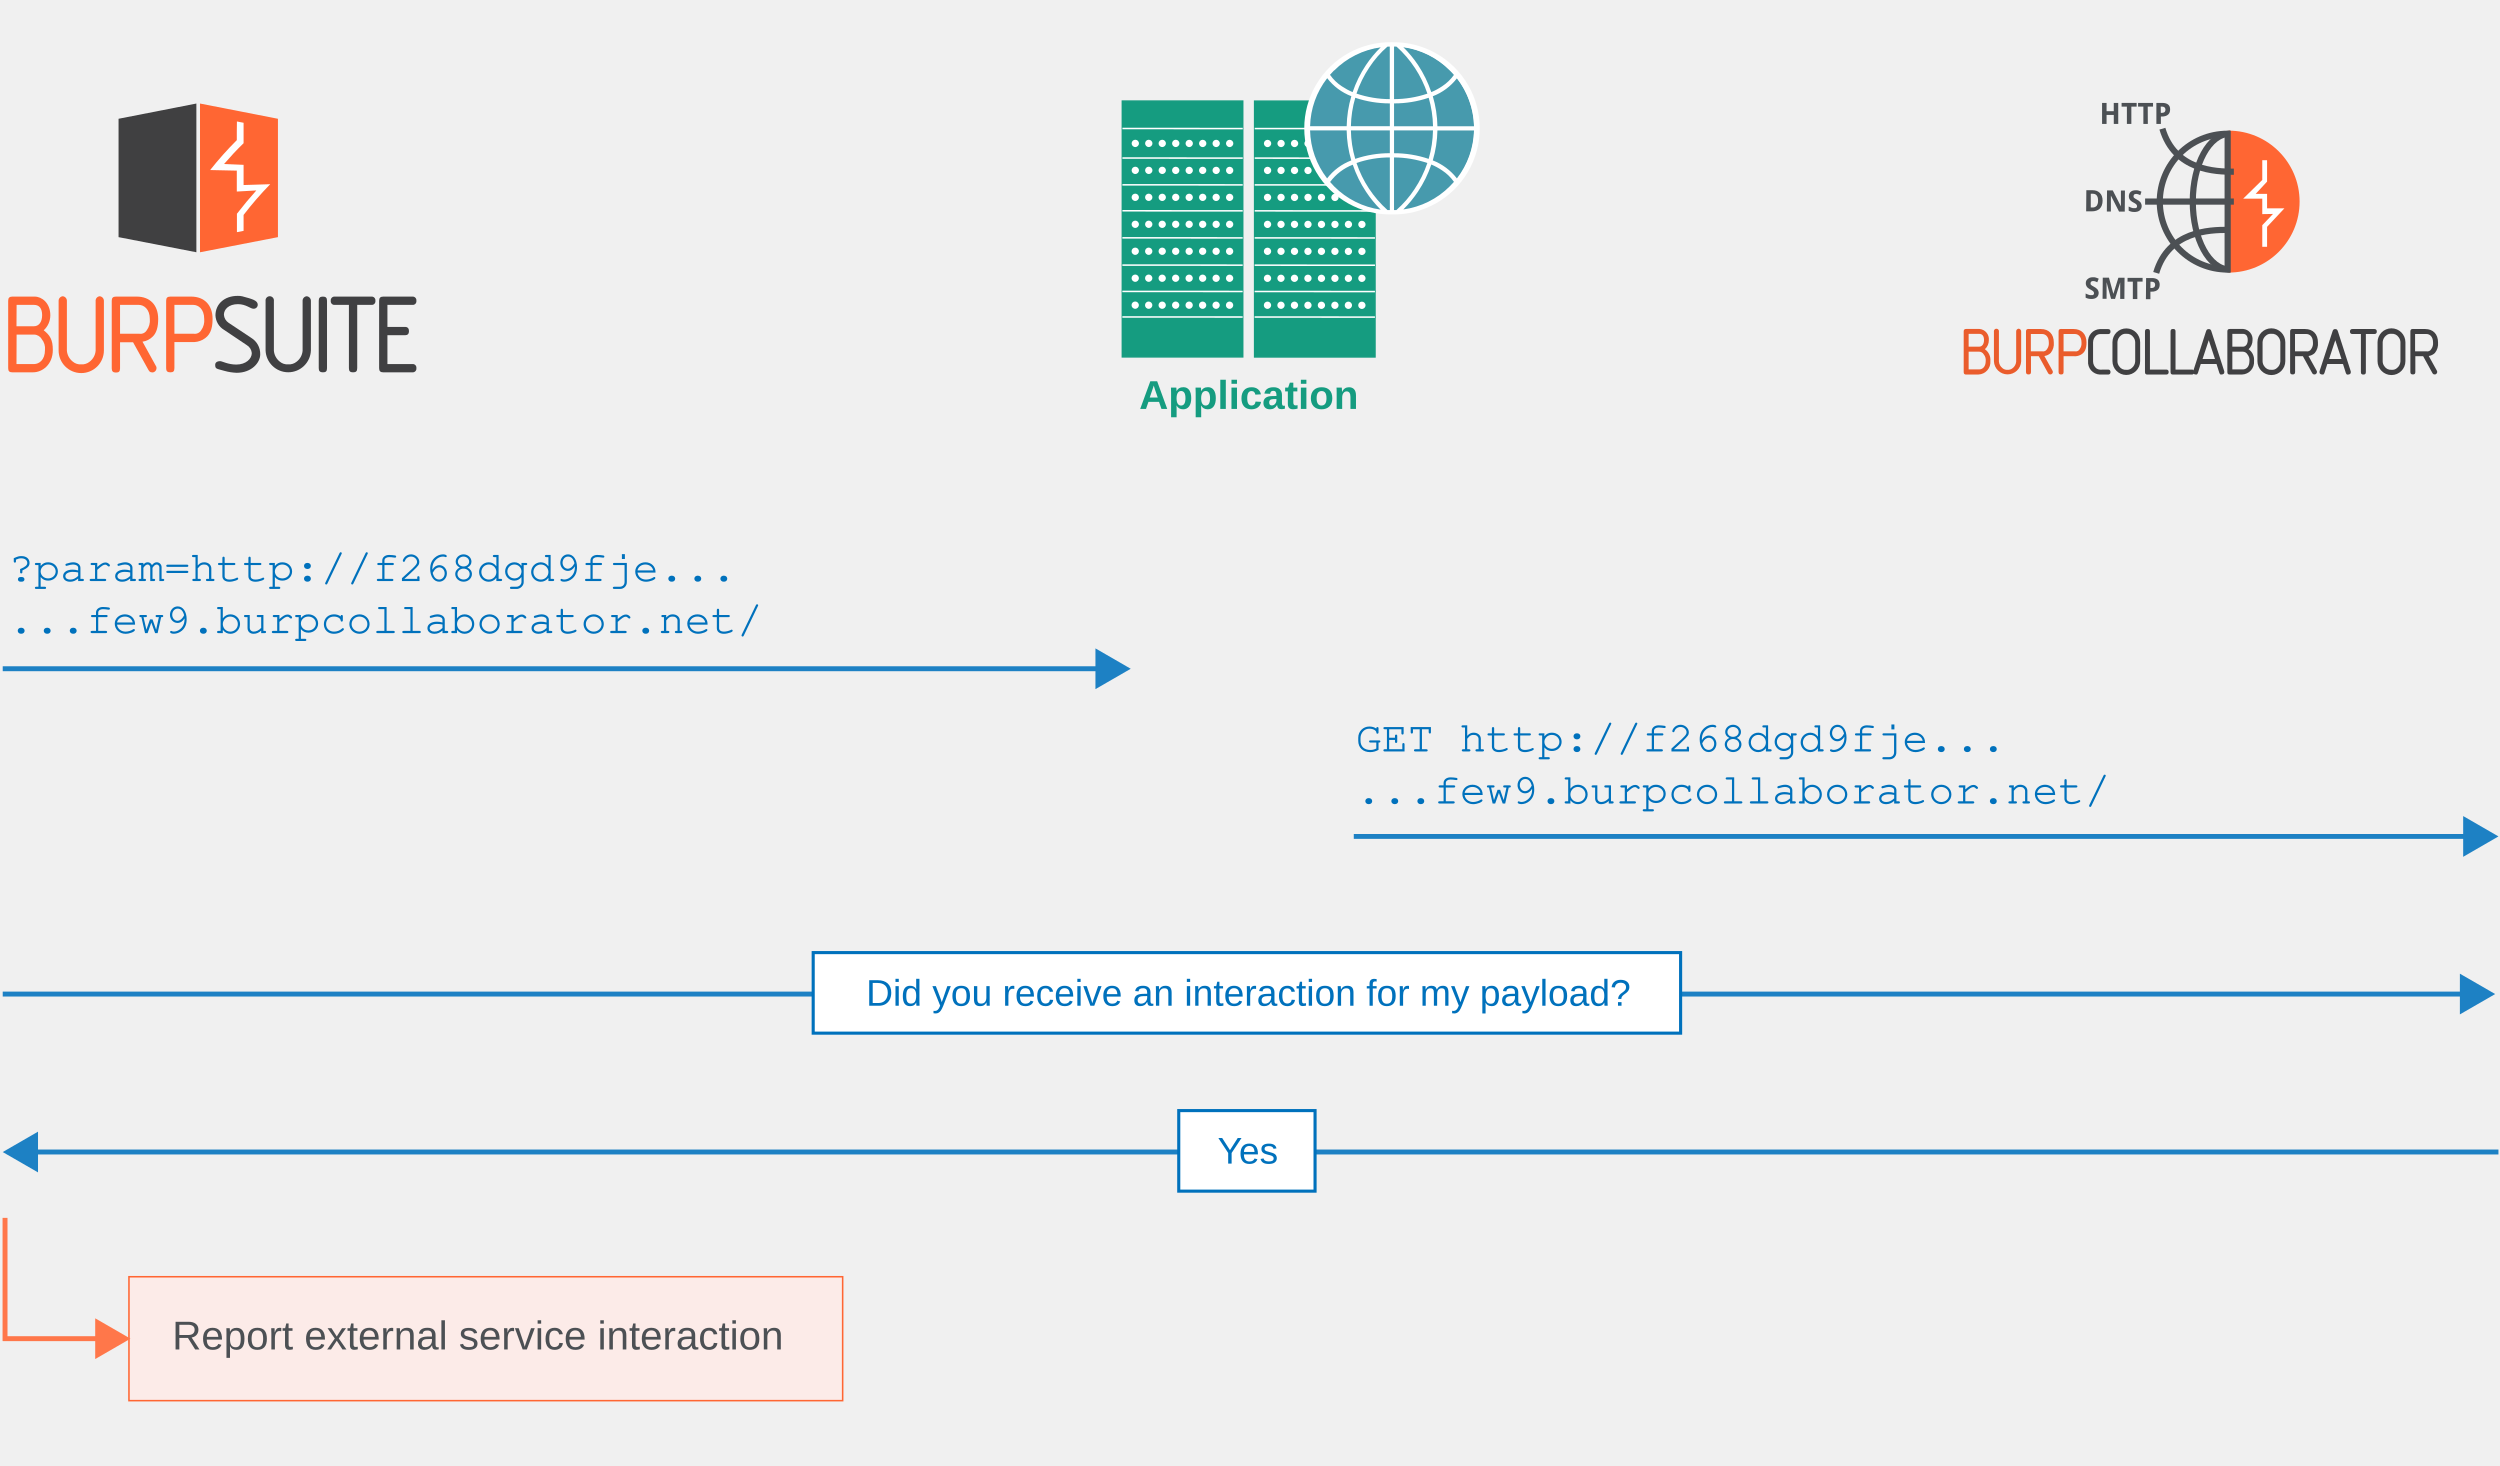
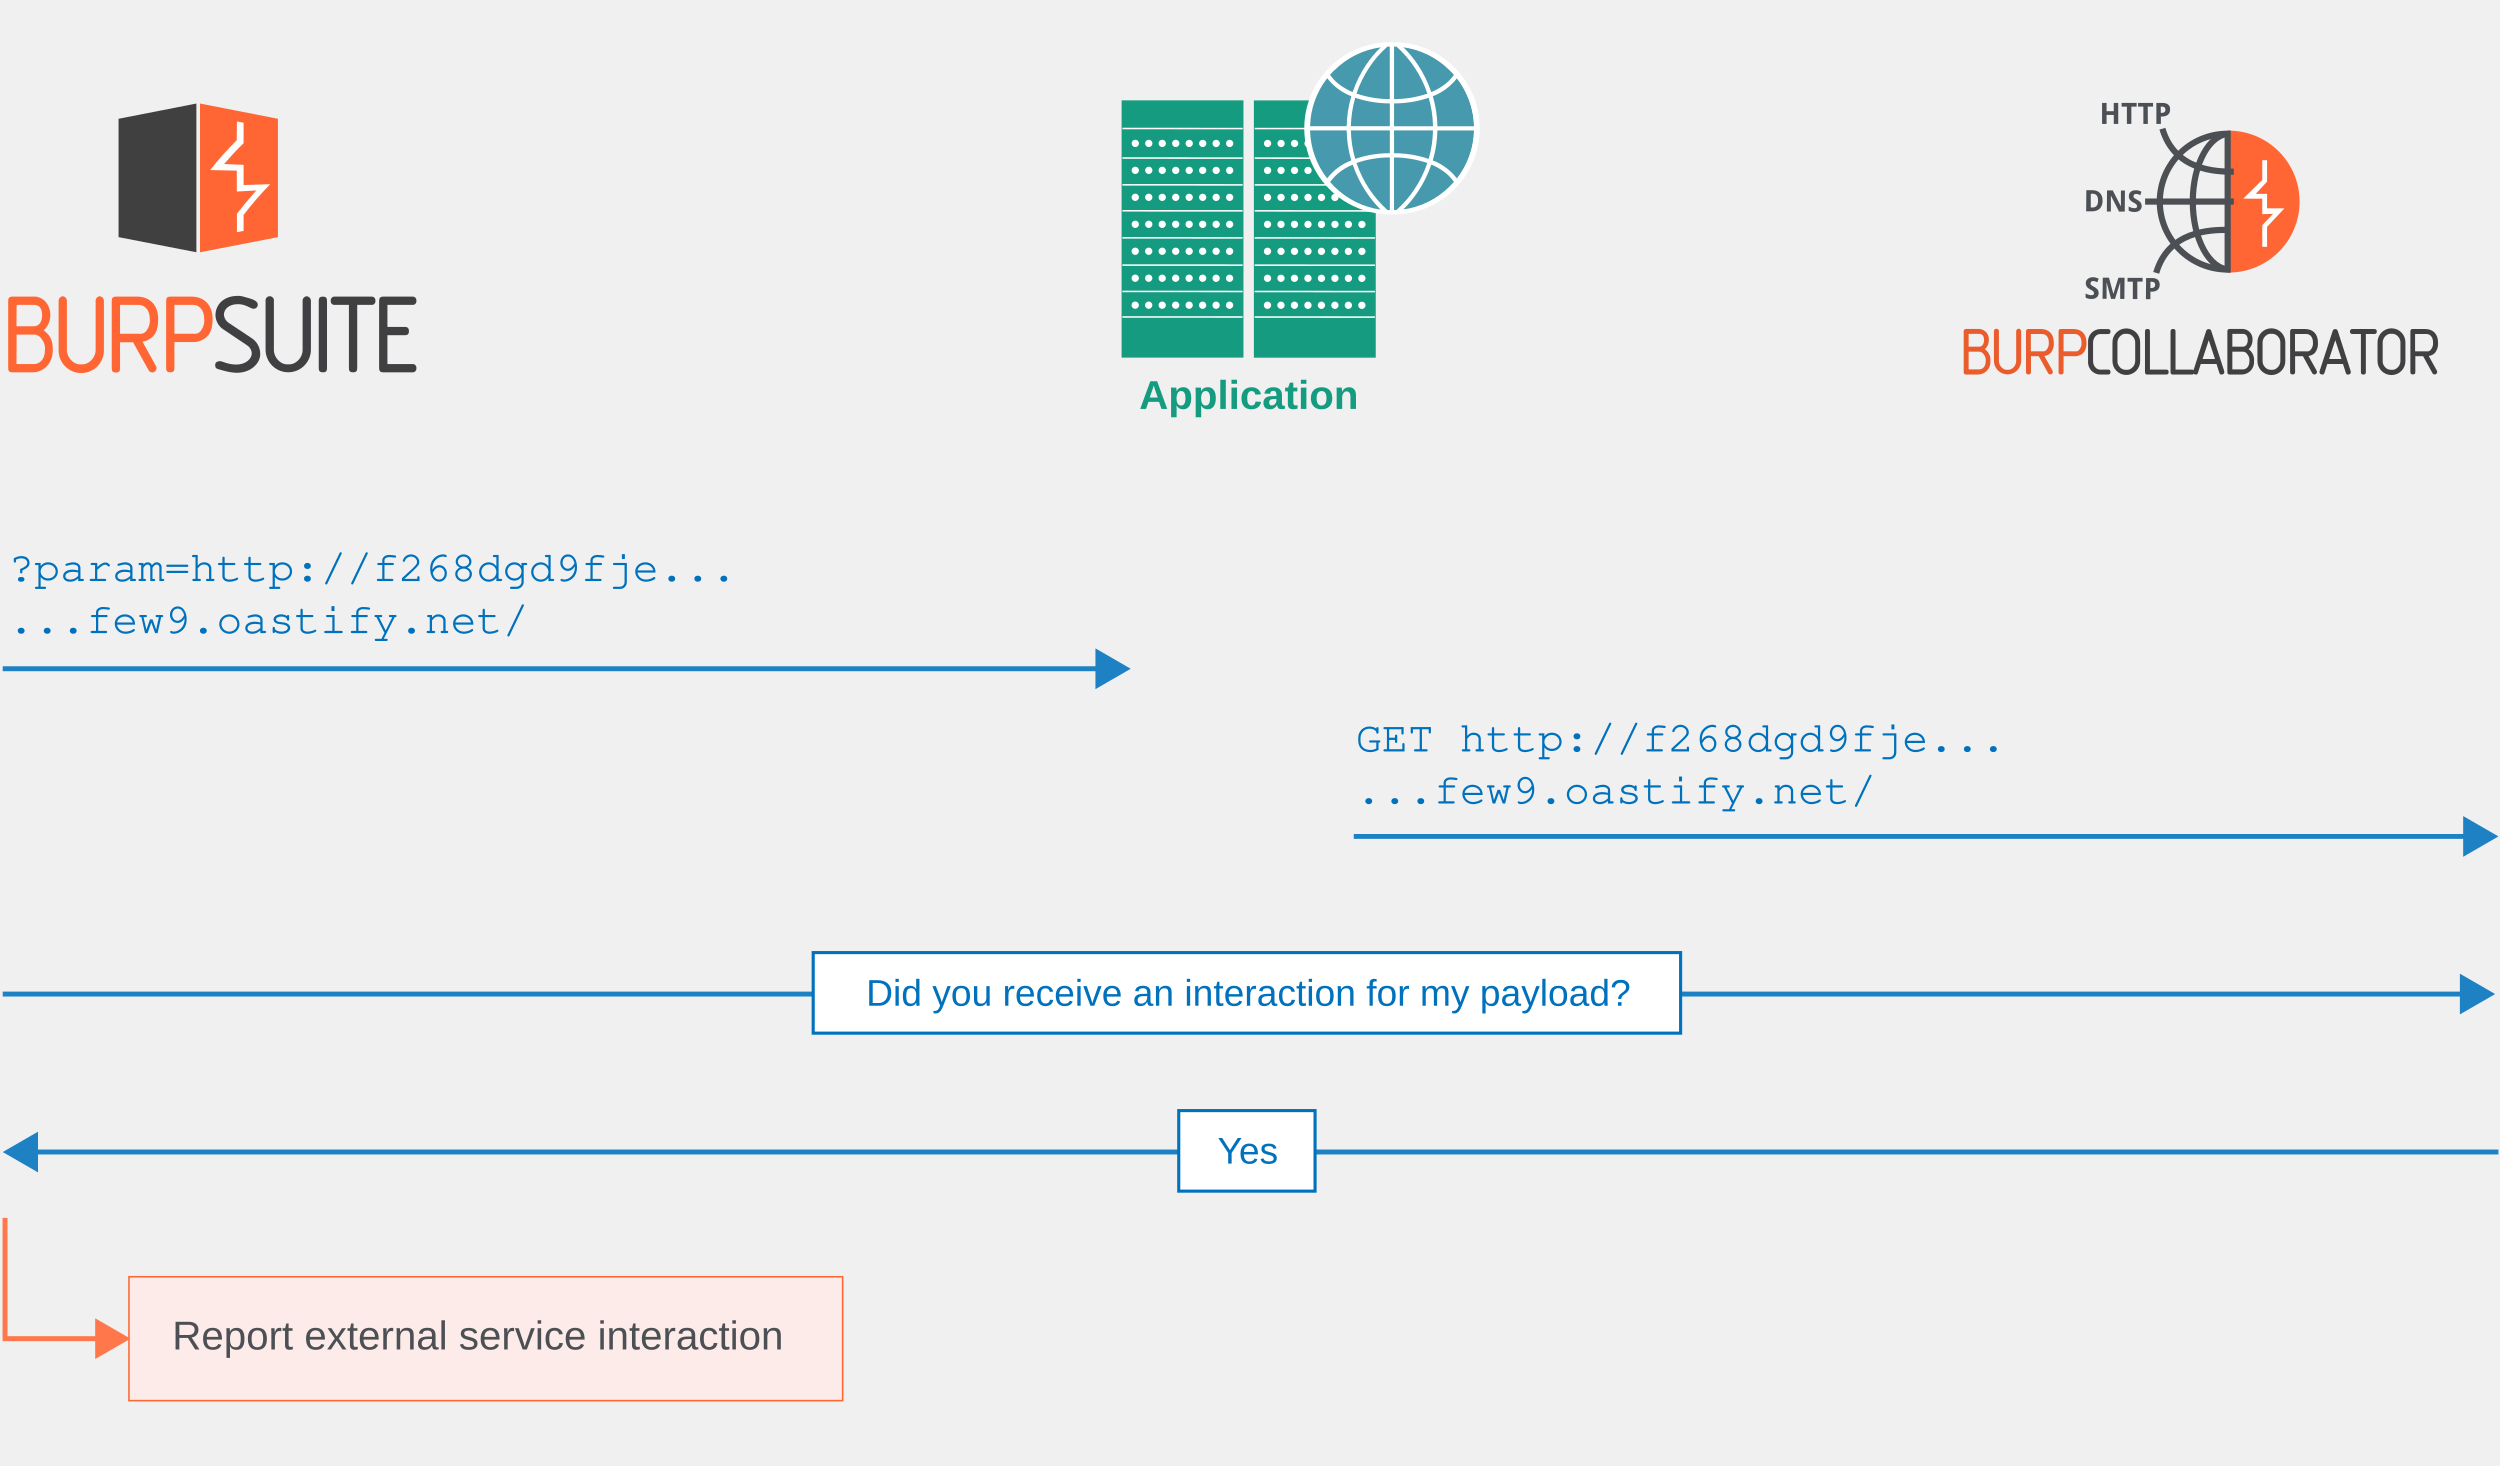
<svg xmlns="http://www.w3.org/2000/svg" width="807" height="473" viewBox="0 0 807 473">
  <rect x="41.63" y="412.13" width="230.38" height="40" fill="#fcebe8" stroke="#f63" stroke-miterlimit="10" stroke-width="0.5" />
  <path d="M634.69,120.91c-.57,0-.81-.24-.81-.82V107c0-.57.24-.81.81-.81H639a3.31,3.31,0,0,1,3,3.61,3.89,3.89,0,0,1-1.28,2.93,4.16,4.16,0,0,1,1.77,3.82,4,4,0,0,1-3.82,4.34Zm.79-9h3.4c.88,0,1.56-.77,1.56-2.14s-.59-2-1.56-2h-3.4Zm0,7.34h3.4c1,0,2.11-.77,2.11-2.73a2.83,2.83,0,0,0-.64-2.12,1.72,1.72,0,0,0-1.47-.88h-3.4Z" fill="#ea5c2c" />
  <path d="M652.43,116.66a4.4,4.4,0,0,1-8.79,0v-9.57a.82.82,0,1,1,1.61,0v9.63a3,3,0,0,0,1.14,2.12,2.24,2.24,0,0,0,1.63.53,2.29,2.29,0,0,0,1.66-.53,2.94,2.94,0,0,0,1.14-2.12v-9.63a.88.88,0,0,1,.8-1,.91.91,0,0,1,.81,1Z" fill="#ea5c2c" />
  <path d="M658.8,106.21c2.58,0,4.17,1.65,4.17,4.34a4.63,4.63,0,0,1-1,3.37,3.52,3.52,0,0,1-2.05,1l2.58,4.65a.81.81,0,0,1,.16.57.85.85,0,0,1-.67.73c-.35,0-.63,0-.88-.44l-3-5.45h-2.51v5.07c0,.58-.22.82-.79.82s-.82-.24-.82-.82V107c0-.57.24-.81.82-.81Zm-3.24,1.61v5.6h3.73a1.42,1.42,0,0,0,1.45-.67,3.12,3.12,0,0,0,.62-2.2c0-2-1.17-2.73-2.12-2.73Z" fill="#ea5c2c" />
  <path d="M669.36,106.21c2.58,0,4.16,1.65,4.16,4.34,0,2.09-.55,3.28-1.91,4a4,4,0,0,1-2.19.44h-3.3v5.07c0,.58-.22.82-.8.82s-.81-.24-.81-.82V107c0-.57.24-.81.81-.81Zm-3.24,1.61v5.6h3.72a1.43,1.43,0,0,0,1.46-.67,3.16,3.16,0,0,0,.61-2.2c0-2-1.16-2.73-2.11-2.73Z" fill="#ea5c2c" />
  <path d="M680.49,119.3a.7.7,0,0,1,.77.79.72.72,0,0,1-.77.82h-2.65a4,4,0,0,1-3.81-4.34v-6a4,4,0,0,1,3.81-4.34h2.65a.71.71,0,0,1,.77.81.7.7,0,0,1-.77.8h-2.25a2.32,2.32,0,0,0-1.48.37,3,3,0,0,0-1.12,2.29v6.18a2.92,2.92,0,0,0,1.12,2.27,2.35,2.35,0,0,0,1.48.37Z" fill="#404042" />
  <path d="M690.84,116.57a4.47,4.47,0,0,1-8.94,0v-6.09a4.47,4.47,0,0,1,8.94,0Zm-7.33.09a2.65,2.65,0,0,0,.57,1.6,2.46,2.46,0,0,0,2.29,1.11,2.24,2.24,0,0,0,1.72-.53,2.94,2.94,0,0,0,1.15-2.18V110.4a2.85,2.85,0,0,0-.58-1.55,2.47,2.47,0,0,0-2.29-1.1,2.24,2.24,0,0,0-1.72.53,2.93,2.93,0,0,0-1.14,2.12Z" fill="#404042" />
  <path d="M694,119.3h5.27a.7.7,0,0,1,.77.79.72.72,0,0,1-.77.82h-6.06c-.57,0-.81-.24-.81-.82V107c0-.57.24-.81.81-.81s.79.24.79.81Z" fill="#404042" />
  <path d="M702.26,119.3h5.27a.7.7,0,0,1,.77.79.72.72,0,0,1-.77.82h-6.06c-.58,0-.82-.24-.82-.82V107c0-.57.24-.81.82-.81s.79.24.79.81Z" fill="#404042" />
  <path d="M710.41,117.49l-.92,2.91c-.09.27-.29.51-.51.51-.75,0-1.08-.31-1.08-.66a1,1,0,0,1,.05-.38L712.09,107c.18-.55.35-.77.88-.77s.71.22.88.77L718,119.87a1.17,1.17,0,0,1,0,.38c0,.35-.33.66-1.08.66-.22,0-.42-.24-.51-.51l-.92-2.91Zm.58-1.61h4l-2-6.06Z" fill="#404042" />
  <path d="M719.8,120.91c-.57,0-.81-.24-.81-.82V107c0-.57.24-.81.81-.81h4.32a3.31,3.31,0,0,1,3,3.61,3.89,3.89,0,0,1-1.28,2.93,4.15,4.15,0,0,1,1.76,3.82,4,4,0,0,1-3.81,4.34Zm.8-9H724c.88,0,1.57-.77,1.57-2.14s-.6-2-1.57-2H720.6Zm0,7.34H724c1,0,2.12-.77,2.12-2.73a2.87,2.87,0,0,0-.64-2.12,1.75,1.75,0,0,0-1.48-.88H720.6Z" fill="#404042" />
  <path d="M737.7,116.57a4.48,4.48,0,0,1-9,0v-6.09a4.48,4.48,0,0,1,9,0Zm-7.34.09a2.72,2.72,0,0,0,.57,1.6,2.46,2.46,0,0,0,2.3,1.11,2.21,2.21,0,0,0,1.71-.53,2.9,2.9,0,0,0,1.15-2.18V110.4a2.92,2.92,0,0,0-.57-1.55,2.47,2.47,0,0,0-2.29-1.1,2.23,2.23,0,0,0-1.72.53,2.94,2.94,0,0,0-1.15,2.12Z" fill="#404042" />
  <path d="M744.07,106.21c2.58,0,4.16,1.65,4.16,4.34a4.63,4.63,0,0,1-1,3.37,3.55,3.55,0,0,1-2.05,1l2.58,4.65a.82.82,0,0,1,.15.57.84.84,0,0,1-.66.73c-.35,0-.64,0-.88-.44l-3-5.45h-2.51v5.07c0,.58-.22.82-.8.82s-.81-.24-.81-.82V107c0-.57.24-.81.81-.81Zm-3.24,1.61v5.6h3.72a1.43,1.43,0,0,0,1.46-.67,3.16,3.16,0,0,0,.61-2.2c0-2-1.16-2.73-2.11-2.73Z" fill="#404042" />
  <path d="M751.25,117.49l-.92,2.91c-.09.27-.29.51-.51.51-.75,0-1.08-.31-1.08-.66a1.17,1.17,0,0,1,0-.38L752.93,107c.17-.55.35-.77.88-.77s.7.22.88.77l4.14,12.89a1,1,0,0,1,0,.38c0,.35-.33.66-1.08.66-.22,0-.42-.24-.51-.51l-.92-2.91Zm.58-1.61h4l-2-6.06Z" fill="#404042" />
  <path d="M763.7,107.82v12.27c0,.58-.24.82-.81.82s-.79-.24-.79-.82V107.82h-2.76a.71.71,0,0,1-.77-.8.72.72,0,0,1,.77-.81h7.12a.72.72,0,0,1,.77.81.71.71,0,0,1-.77.8Z" fill="#404042" />
  <path d="M776.47,116.57a4.48,4.48,0,0,1-9,0v-6.09a4.48,4.48,0,0,1,9,0Zm-7.34.09a2.65,2.65,0,0,0,.57,1.6,2.46,2.46,0,0,0,2.29,1.11,2.23,2.23,0,0,0,1.72-.53,2.9,2.9,0,0,0,1.15-2.18V110.4a2.85,2.85,0,0,0-.58-1.55,2.47,2.47,0,0,0-2.29-1.1,2.24,2.24,0,0,0-1.72.53,2.93,2.93,0,0,0-1.14,2.12Z" fill="#404042" />
  <path d="M782.83,106.21c2.58,0,4.17,1.65,4.17,4.34a4.68,4.68,0,0,1-1,3.37,3.58,3.58,0,0,1-2,1l2.58,4.65a.88.88,0,0,1,.15.57.86.86,0,0,1-.66.73c-.35,0-.64,0-.88-.44l-3-5.45h-2.52v5.07c0,.58-.22.82-.79.82s-.81-.24-.81-.82V107c0-.57.24-.81.81-.81Zm-3.24,1.61v5.6h3.73a1.41,1.41,0,0,0,1.45-.67,3.12,3.12,0,0,0,.62-2.2c0-2-1.17-2.73-2.11-2.73Z" fill="#404042" />
  <path d="M678.72,64.77a4.54,4.54,0,0,1-.25,1.51,2.83,2.83,0,0,1-.69,1.09,2.93,2.93,0,0,1-1.1.64,4.46,4.46,0,0,1-1.47.21l-1.8,0,.06-6.82,2,0a4.06,4.06,0,0,1,1.35.22,3,3,0,0,1,1,.65,2.79,2.79,0,0,1,.65,1A4.29,4.29,0,0,1,678.72,64.77Zm-1.47,0a3.68,3.68,0,0,0-.1-1,2.05,2.05,0,0,0-.33-.68,1.33,1.33,0,0,0-.53-.41,2,2,0,0,0-.72-.14h-.67l0,4.44h.53a1.7,1.7,0,0,0,1.38-.55A2.57,2.57,0,0,0,677.25,64.8Z" fill="#4c5054" />
  <path d="M685.87,68.31l-1.84,0-2.64-5.18h0c0,.24,0,.48,0,.71l0,.64v.6l0,3.21h-1.3l.06-6.82H682l2.63,5.14h0l0-.7c0-.1,0-.2,0-.31s0-.21,0-.31v-.56l0-3.23h1.3Z" fill="#4c5054" />
  <path d="M691.34,66.46a1.94,1.94,0,0,1-.16.82,1.71,1.71,0,0,1-.46.63,2.09,2.09,0,0,1-.74.39,3.44,3.44,0,0,1-1,.13,4.33,4.33,0,0,1-1-.11,3.47,3.47,0,0,1-.85-.32V66.66l.45.21.47.19.47.13a3.56,3.56,0,0,0,.47,0,1.64,1.64,0,0,0,.41,0,.87.87,0,0,0,.27-.15.63.63,0,0,0,.16-.23.88.88,0,0,0,0-.29.74.74,0,0,0-.08-.34,1,1,0,0,0-.23-.28,2.12,2.12,0,0,0-.35-.25l-.46-.26-.48-.27a2.66,2.66,0,0,1-.5-.4,2.26,2.26,0,0,1-.39-.58,1.94,1.94,0,0,1-.15-.8,2.14,2.14,0,0,1,.16-.82,1.56,1.56,0,0,1,.44-.6,1.88,1.88,0,0,1,.68-.38,3.09,3.09,0,0,1,.89-.12,2.63,2.63,0,0,1,.49,0,3.73,3.73,0,0,1,.46.09,4.34,4.34,0,0,1,.47.16l.48.21L690.88,63l-.39-.18-.36-.13-.33-.08a1.87,1.87,0,0,0-.34,0,.76.76,0,0,0-.56.19.69.69,0,0,0-.19.52.6.6,0,0,0,0,.3.64.64,0,0,0,.19.25,1.57,1.57,0,0,0,.33.24,4,4,0,0,0,.49.28c.23.13.44.26.64.39a3,3,0,0,1,.5.43,1.64,1.64,0,0,1,.32.54A1.69,1.69,0,0,1,691.34,66.46Z" fill="#4c5054" />
  <path d="M677.46,94.54a2.1,2.1,0,0,1-.17.82,1.58,1.58,0,0,1-.46.62,2,2,0,0,1-.74.4,3.41,3.41,0,0,1-1,.13,4.35,4.35,0,0,1-1-.11,3.47,3.47,0,0,1-.85-.32l0-1.34.45.21a3.66,3.66,0,0,0,.46.18,2.75,2.75,0,0,0,.47.13,1.88,1.88,0,0,0,.47,0,1.05,1.05,0,0,0,.41,0,.69.69,0,0,0,.27-.14.6.6,0,0,0,.16-.23.93.93,0,0,0,0-.29.63.63,0,0,0-.08-.34,1.13,1.13,0,0,0-.22-.28,2.8,2.8,0,0,0-.36-.25l-.46-.26-.48-.28a3,3,0,0,1-.5-.39,2,2,0,0,1-.38-.58,1.78,1.78,0,0,1-.16-.8,2.35,2.35,0,0,1,.16-.82A1.67,1.67,0,0,1,674,90a1.88,1.88,0,0,1,.68-.38,2.84,2.84,0,0,1,.9-.12,3.87,3.87,0,0,1,.48,0l.47.1a3.16,3.16,0,0,1,.46.16l.48.2L677,91.12l-.39-.18-.35-.13-.34-.08a1.84,1.84,0,0,0-.33,0,.75.75,0,0,0-.56.19.69.69,0,0,0-.2.51,1,1,0,0,0,0,.31.72.72,0,0,0,.19.25,1.57,1.57,0,0,0,.33.24,5,5,0,0,0,.49.28c.23.13.44.26.64.39a2.63,2.63,0,0,1,.5.43,1.87,1.87,0,0,1,.33.54A2.1,2.1,0,0,1,677.46,94.54Z" fill="#4c5054" />
  <path d="M681.45,96.47,680,91.1h0c0,.29,0,.57,0,.83s0,.24,0,.36,0,.24,0,.36,0,.23,0,.34v.29l0,3.18h-1.29l.06-6.83,2,0,1.43,5.23h0l1.61-5.2h2l-.06,6.83h-1.35l0-3.23V93c0-.1,0-.21,0-.33s0-.23,0-.35,0-.23,0-.34c0-.26,0-.54,0-.82h0l-1.67,5.33Z" fill="#4c5054" />
  <path d="M689.93,96.54h-1.45l0-5.62h-1.71V89.69l4.86,0v1.21l-1.71,0Z" fill="#4c5054" />
  <path d="M697.15,91.91a2.77,2.77,0,0,1-.14.86,1.82,1.82,0,0,1-.45.72,2.27,2.27,0,0,1-.82.49,3.59,3.59,0,0,1-1.26.17h-.33l0,2.43h-1.45l.06-6.83,1.9,0a3.46,3.46,0,0,1,1.13.16,2.2,2.2,0,0,1,.79.42A1.8,1.8,0,0,1,697,91,2.36,2.36,0,0,1,697.15,91.91Zm-3,1.06h.29a1.51,1.51,0,0,0,.92-.24,1,1,0,0,0,.32-.78,1,1,0,0,0-.27-.76,1.39,1.39,0,0,0-.87-.25h-.37Z" fill="#4c5054" />
  <path d="M719.4,43.17a21.91,21.91,0,0,1,0,43.82" fill="#f63" stroke="#f63" stroke-miterlimit="10" stroke-width="2" />
  <polygon points="731.81 62.59 728.13 62.59 731.81 58.63 731.81 51.72 730.26 51.72 730.26 58.09 724.09 64.14 730.26 64.14 730.26 69.12 733.72 69.06 730.26 72.7 730.26 79.66 731.81 79.66 731.81 73.23 737.41 67.25 731.81 67.25 731.81 62.59" fill="#fff" />
  <line x1="692.44" y1="65.07" x2="721.09" y2="65.07" fill="none" stroke="#4c5054" stroke-miterlimit="10" stroke-width="2" />
  <path d="M719.09,87a21.91,21.91,0,0,1,0-43.82Z" fill="none" stroke="#4c5054" stroke-miterlimit="10" stroke-width="2" />
  <path d="M719.78,87c-6.6,0-11.95-9.81-11.95-21.91s5.35-21.91,11.95-21.91" fill="none" stroke="#4c5054" stroke-miterlimit="10" stroke-width="2" />
  <path d="M721.09,55.43c-5.85,0-19.09-.35-23.07-13.89" fill="none" stroke="#4c5054" stroke-miterlimit="10" stroke-width="2" />
  <path d="M719.09,74.2c-5.85,0-19.09.35-23.07,13.89" fill="none" stroke="#4c5054" stroke-miterlimit="10" stroke-width="2" />
  <path d="M683.77,40h-1.44V37.1H680V40h-1.45V33.22H680v2.67h2.32V33.22h1.44Z" fill="#4c5054" />
  <path d="M688,40h-1.44V34.42h-1.71v-1.2h4.86v1.2H688Z" fill="#4c5054" />
  <path d="M693.32,40h-1.44V34.42h-1.71v-1.2H695v1.2h-1.71Z" fill="#4c5054" />
  <path d="M700.51,35.35a2.76,2.76,0,0,1-.13.86,1.82,1.82,0,0,1-.45.72,2.15,2.15,0,0,1-.82.5,3.69,3.69,0,0,1-1.25.19h-.33V40h-1.45V33.22H698a3.77,3.77,0,0,1,1.13.15,1.87,1.87,0,0,1,.79.42,1.61,1.61,0,0,1,.46.66A2.54,2.54,0,0,1,700.51,35.35Zm-3,1.08h.28a1.52,1.52,0,0,0,.93-.24,1.15,1.15,0,0,0,0-1.54,1.33,1.33,0,0,0-.87-.24h-.37Z" fill="#4c5054" />
  <polygon points="63.39 81.43 38.27 76.55 38.27 38.34 63.39 33.42 63.39 81.43" fill="#404041" />
  <polygon points="64.56 81.43 89.72 76.55 89.72 38.34 64.56 33.42 64.56 81.43" fill="#f63" />
  <path d="M76.48,39.21c.87.19,1.28.27,2.15.42v6.6c-2.53,2.48-3.77,3.81-6.3,6.71,2.53.12,3.77.15,6.3.27v6.52c3.47-.12,5.21-.15,8.6-.27a108,108,0,0,0-8.6,9.92v5.14c-.87.19-1.28.27-2.15.42V69c2.53-3.21,3.77-4.73,6.26-7.52-2.52.16-3.77.2-6.3.35V55.08l-8.6-.19a109.5,109.5,0,0,1,8.6-9.65V42.49C76.48,41.2,76.48,40.55,76.48,39.21Z" fill="#fff" />
  <path d="M4,120.19c-1,0-1.36-.4-1.36-1.35V97.1c0-.95.4-1.36,1.36-1.36h7.18c2.38,0,5.06,2.13,5.06,6a6.51,6.51,0,0,1-2.13,4.88c2,1.58,2.94,3,2.94,6.34,0,4.8-3.45,7.22-6.35,7.22Zm1.32-14.88H11c1.47,0,2.6-1.28,2.6-3.56s-1-3.33-2.6-3.33H5.36Zm0,12.21H11c1.58,0,3.52-1.29,3.52-4.55a4.74,4.74,0,0,0-1.06-3.52A2.91,2.91,0,0,0,11,108H5.36Z" fill="#f63" />
  <path d="M33.54,113.12a7.31,7.31,0,0,1-14.62,0V97.21a1.48,1.48,0,0,1,1.35-1.58,1.48,1.48,0,0,1,1.32,1.58v16a5,5,0,0,0,1.91,3.52,3.67,3.67,0,0,0,2.71.88,3.78,3.78,0,0,0,2.75-.88,4.92,4.92,0,0,0,1.91-3.52v-16a1.45,1.45,0,0,1,1.32-1.58,1.5,1.5,0,0,1,1.35,1.58Z" fill="#f63" />
  <path d="M44.13,95.74c4.29,0,6.93,2.75,6.93,7.22,0,2.5-.48,4.37-1.68,5.61A5.9,5.9,0,0,1,46,110.3L50.25,118a1.32,1.32,0,0,1,.26,1,1.41,1.41,0,0,1-1.1,1.21c-.58,0-1.06,0-1.46-.73l-5-9H38.75v8.43c0,1-.37,1.35-1.32,1.35s-1.36-.4-1.36-1.35V97.1c0-.95.4-1.36,1.36-1.36Zm-5.38,2.68v9.31h6.19a2.37,2.37,0,0,0,2.42-1.1,5.24,5.24,0,0,0,1-3.67c0-3.26-2-4.54-3.52-4.54Z" fill="#f63" />
  <path d="M61.69,95.74c4.29,0,6.93,2.75,6.93,7.22,0,3.49-.92,5.47-3.19,6.71a6.55,6.55,0,0,1-3.63.74H56.3v8.43c0,1-.36,1.35-1.32,1.35s-1.35-.4-1.35-1.35V97.1c0-.95.4-1.36,1.35-1.36ZM56.3,98.42v9.31h6.2a2.39,2.39,0,0,0,2.42-1.1,5.28,5.28,0,0,0,1-3.67c0-3.26-1.94-4.54-3.52-4.54Z" fill="#f63" />
  <path d="M81.08,109.05A6.07,6.07,0,0,1,84,114.4c0,2.68-2.78,5.94-7.62,5.94a16.82,16.82,0,0,1-3.92-.62c-2.57-.74-3-.55-3-2,0-.44.33-1.14,1.61-1.14.66,0,2.49,1.1,5.21,1.1,3.11,0,5-1.87,5-3.7a3.3,3.3,0,0,0-1.61-2.57l-7.37-4.94a5.72,5.72,0,0,1-2.75-4.66c0-3.7,2.93-6.3,7.15-6.3a5.49,5.49,0,0,1,1.5.14c3.12.85,5,1.29,5,2.72a1.29,1.29,0,0,1-1.47,1.28c-.84,0-2.38-1.47-4.91-1.47-3,0-4.54,1.69-4.54,3.41a3.34,3.34,0,0,0,1.5,2.6Z" fill="#404042" />
  <path d="M100.36,113.12a7.32,7.32,0,0,1-14.63,0V97.21a1.36,1.36,0,1,1,2.68,0v16a5,5,0,0,0,1.9,3.52,3.71,3.71,0,0,0,2.72.88,3.79,3.79,0,0,0,2.75-.88,4.91,4.91,0,0,0,1.9-3.52v-16A1.46,1.46,0,0,1,99,95.63a1.5,1.5,0,0,1,1.36,1.58Z" fill="#404042" />
  <path d="M102.89,97.1c0-.95.4-1.36,1.35-1.36s1.32.41,1.32,1.36v21.74c0,1-.37,1.35-1.32,1.35s-1.35-.4-1.35-1.35Z" fill="#404042" />
  <path d="M115.31,98.42v20.42c0,1-.4,1.35-1.36,1.35s-1.32-.4-1.32-1.35V98.42h-4.58a1.17,1.17,0,0,1-1.28-1.32,1.2,1.2,0,0,1,1.28-1.36h11.84a1.2,1.2,0,0,1,1.29,1.36,1.17,1.17,0,0,1-1.29,1.32Z" fill="#404042" />
  <path d="M125.06,117.52h8.06a1.17,1.17,0,0,1,1.29,1.32,1.2,1.2,0,0,1-1.29,1.35h-9.38c-.95,0-1.36-.4-1.36-1.35V97.1c0-.95.41-1.36,1.36-1.36h9.38a1.2,1.2,0,0,1,1.29,1.36,1.17,1.17,0,0,1-1.29,1.32h-8.06v7.11h5.72c.8,0,1.24.48,1.24,1.36s-.44,1.32-1.24,1.32h-5.72Z" fill="#404042" />
  <polygon points="0.88 216.67 353.61 216.67 353.61 222.45 365 215.88 353.61 209.3 353.61 215.08 0.88 215.08 0.88 216.67" fill="#1d81c4" />
  <polygon points="0.88 321.67 794.05 321.67 794.05 327.45 805.44 320.88 794.05 314.3 794.05 320.08 0.88 320.08 0.88 321.67" fill="#1d81c4" />
  <rect x="362.3" y="32.64" width="38.84" height="82.55" fill="#159c80" stroke="#159c80" stroke-miterlimit="10" stroke-width="0.5" />
  <line x1="362.31" y1="59.66" x2="401.15" y2="59.68" fill="none" stroke="#fff" stroke-miterlimit="10" stroke-width="0.5" />
  <line x1="362.31" y1="68.04" x2="401.15" y2="68.06" fill="none" stroke="#fff" stroke-miterlimit="10" stroke-width="0.5" />
  <line x1="362.31" y1="51.01" x2="401.16" y2="51.04" fill="none" stroke="#fff" stroke-miterlimit="10" stroke-width="0.5" />
  <line x1="362.29" y1="94.07" x2="401.13" y2="94.09" fill="none" stroke="#fff" stroke-miterlimit="10" stroke-width="0.5" />
  <line x1="362.29" y1="102.31" x2="401.13" y2="102.33" fill="none" stroke="#fff" stroke-miterlimit="10" stroke-width="0.5" />
  <line x1="362.3" y1="76.77" x2="401.14" y2="76.79" fill="none" stroke="#fff" stroke-miterlimit="10" stroke-width="0.5" />
  <line x1="362.3" y1="85.57" x2="401.14" y2="85.59" fill="none" stroke="#fff" stroke-miterlimit="10" stroke-width="0.5" />
  <circle cx="366.44" cy="98.5" r="1.18" fill="#fff" />
  <circle cx="370.79" cy="98.51" r="1.18" fill="#fff" />
  <circle cx="375.15" cy="98.51" r="1.18" fill="#fff" />
  <circle cx="379.5" cy="98.51" r="1.18" fill="#fff" />
  <circle cx="383.85" cy="98.51" r="1.18" fill="#fff" />
  <circle cx="388.2" cy="98.52" r="1.18" fill="#fff" />
  <circle cx="392.55" cy="98.52" r="1.18" fill="#fff" />
  <circle cx="396.9" cy="98.52" r="1.18" fill="#fff" />
  <circle cx="366.45" cy="89.8" r="1.18" fill="#fff" />
  <circle cx="370.8" cy="89.8" r="1.18" fill="#fff" />
  <circle cx="375.15" cy="89.81" r="1.18" fill="#fff" />
  <circle cx="379.5" cy="89.81" r="1.18" fill="#fff" />
  <circle cx="383.85" cy="89.81" r="1.18" fill="#fff" />
  <circle cx="388.21" cy="89.81" r="1.18" fill="#fff" />
  <circle cx="392.56" cy="89.82" r="1.18" fill="#fff" />
  <circle cx="396.91" cy="89.82" r="1.18" fill="#fff" />
  <circle cx="366.45" cy="81.1" r="1.18" fill="#fff" />
  <circle cx="370.8" cy="81.1" r="1.18" fill="#fff" />
  <circle cx="375.16" cy="81.1" r="1.18" fill="#fff" />
  <circle cx="379.51" cy="81.11" r="1.18" fill="#fff" />
  <circle cx="383.86" cy="81.11" r="1.18" fill="#fff" />
  <circle cx="388.21" cy="81.11" r="1.18" fill="#fff" />
  <circle cx="392.56" cy="81.11" r="1.18" fill="#fff" />
  <circle cx="396.91" cy="81.12" r="1.18" fill="#fff" />
  <circle cx="366.46" cy="72.4" r="1.18" fill="#fff" />
  <circle cx="370.81" cy="72.4" r="1.18" fill="#fff" />
  <circle cx="375.16" cy="72.4" r="1.18" fill="#fff" />
  <circle cx="379.51" cy="72.4" r="1.18" fill="#fff" />
  <circle cx="383.86" cy="72.4" r="1.18" fill="#fff" />
  <circle cx="388.22" cy="72.41" r="1.18" fill="#fff" />
  <circle cx="392.57" cy="72.41" r="1.18" fill="#fff" />
  <circle cx="396.92" cy="72.41" r="1.18" fill="#fff" />
  <circle cx="366.46" cy="63.69" r="1.18" fill="#fff" />
  <circle cx="370.81" cy="63.69" r="1.18" fill="#fff" />
  <circle cx="375.17" cy="63.7" r="1.18" fill="#fff" />
  <circle cx="379.52" cy="63.7" r="1.18" fill="#fff" />
  <circle cx="383.87" cy="63.7" r="1.18" fill="#fff" />
  <circle cx="388.22" cy="63.7" r="1.18" fill="#fff" />
  <circle cx="392.57" cy="63.71" r="1.18" fill="#fff" />
  <circle cx="396.92" cy="63.71" r="1.18" fill="#fff" />
  <circle cx="366.47" cy="54.99" r="1.18" fill="#fff" />
  <circle cx="370.82" cy="54.99" r="1.18" fill="#fff" />
  <circle cx="375.17" cy="54.99" r="1.18" fill="#fff" />
  <circle cx="379.52" cy="55" r="1.18" fill="#fff" />
  <circle cx="383.87" cy="55" r="1.18" fill="#fff" />
  <circle cx="388.22" cy="55" r="1.18" fill="#fff" />
  <circle cx="392.58" cy="55" r="1.18" fill="#fff" />
  <circle cx="396.93" cy="55.01" r="1.18" fill="#fff" />
  <circle cx="366.47" cy="46.29" r="1.18" fill="#fff" />
  <circle cx="370.82" cy="46.29" r="1.18" fill="#fff" />
  <circle cx="375.17" cy="46.29" r="1.18" fill="#fff" />
  <circle cx="379.53" cy="46.29" r="1.18" fill="#fff" />
  <circle cx="383.88" cy="46.3" r="1.18" fill="#fff" />
  <circle cx="388.23" cy="46.3" r="1.18" fill="#fff" />
  <circle cx="392.58" cy="46.3" r="1.18" fill="#fff" />
  <circle cx="396.93" cy="46.3" r="1.18" fill="#fff" />
  <line x1="362.32" y1="41.48" x2="401.16" y2="41.5" fill="none" stroke="#fff" stroke-miterlimit="10" stroke-width="0.5" />
  <rect x="405" y="32.66" width="38.84" height="82.55" fill="#159c80" stroke="#159c80" stroke-miterlimit="10" stroke-width="0.5" />
  <line x1="405.01" y1="59.68" x2="443.85" y2="59.7" fill="none" stroke="#fff" stroke-miterlimit="10" stroke-width="0.5" />
  <line x1="405.01" y1="68.06" x2="443.85" y2="68.09" fill="none" stroke="#fff" stroke-miterlimit="10" stroke-width="0.5" />
  <line x1="405.02" y1="51.04" x2="443.86" y2="51.06" fill="none" stroke="#fff" stroke-miterlimit="10" stroke-width="0.5" />
  <line x1="404.99" y1="94.09" x2="443.83" y2="94.12" fill="none" stroke="#fff" stroke-miterlimit="10" stroke-width="0.5" />
  <line x1="404.99" y1="102.33" x2="443.83" y2="102.36" fill="none" stroke="#fff" stroke-miterlimit="10" stroke-width="0.5" />
  <line x1="405" y1="76.79" x2="443.84" y2="76.81" fill="none" stroke="#fff" stroke-miterlimit="10" stroke-width="0.5" />
  <line x1="405" y1="85.6" x2="443.84" y2="85.62" fill="none" stroke="#fff" stroke-miterlimit="10" stroke-width="0.5" />
  <circle cx="409.14" cy="98.53" r="1.18" fill="#fff" />
  <circle cx="413.5" cy="98.53" r="1.18" fill="#fff" />
  <circle cx="417.85" cy="98.53" r="1.18" fill="#fff" />
  <circle cx="422.2" cy="98.54" r="1.18" fill="#fff" />
  <circle cx="426.55" cy="98.54" r="1.18" fill="#fff" />
  <circle cx="430.9" cy="98.54" r="1.18" fill="#fff" />
  <circle cx="435.25" cy="98.54" r="1.18" fill="#fff" />
  <circle cx="439.61" cy="98.55" r="1.18" fill="#fff" />
  <circle cx="409.15" cy="89.83" r="1.18" fill="#fff" />
  <circle cx="413.5" cy="89.83" r="1.18" fill="#fff" />
  <circle cx="417.85" cy="89.83" r="1.18" fill="#fff" />
  <circle cx="422.2" cy="89.83" r="1.18" fill="#fff" />
  <circle cx="426.56" cy="89.84" r="1.18" fill="#fff" />
  <circle cx="430.91" cy="89.84" r="1.18" fill="#fff" />
  <circle cx="435.26" cy="89.84" r="1.18" fill="#fff" />
  <circle cx="439.61" cy="89.84" r="1.18" fill="#fff" />
  <circle cx="409.15" cy="81.12" r="1.18" fill="#fff" />
  <circle cx="413.51" cy="81.12" r="1.18" fill="#fff" />
  <circle cx="417.86" cy="81.13" r="1.18" fill="#fff" />
  <circle cx="422.21" cy="81.13" r="1.18" fill="#fff" />
  <circle cx="426.56" cy="81.13" r="1.18" fill="#fff" />
  <circle cx="430.91" cy="81.13" r="1.18" fill="#fff" />
  <circle cx="435.26" cy="81.14" r="1.18" fill="#fff" />
  <circle cx="439.62" cy="81.14" r="1.18" fill="#fff" />
  <circle cx="409.16" cy="72.42" r="1.18" fill="#fff" />
  <circle cx="413.51" cy="72.42" r="1.18" fill="#fff" />
  <circle cx="417.86" cy="72.42" r="1.18" fill="#fff" />
  <circle cx="422.21" cy="72.43" r="1.18" fill="#fff" />
  <circle cx="426.57" cy="72.43" r="1.18" fill="#fff" />
  <circle cx="430.92" cy="72.43" r="1.18" fill="#fff" />
  <circle cx="435.27" cy="72.43" r="1.18" fill="#fff" />
  <circle cx="439.62" cy="72.44" r="1.18" fill="#fff" />
  <circle cx="409.16" cy="63.72" r="1.18" fill="#fff" />
  <circle cx="413.52" cy="63.72" r="1.18" fill="#fff" />
  <circle cx="417.87" cy="63.72" r="1.18" fill="#fff" />
  <circle cx="422.22" cy="63.72" r="1.18" fill="#fff" />
  <circle cx="426.57" cy="63.73" r="1.18" fill="#fff" />
  <circle cx="430.92" cy="63.73" r="1.18" fill="#fff" />
  <circle cx="435.27" cy="63.73" r="1.18" fill="#fff" />
  <circle cx="439.63" cy="63.73" r="1.18" fill="#fff" />
  <circle cx="409.17" cy="55.01" r="1.18" fill="#fff" />
  <circle cx="413.52" cy="55.01" r="1.18" fill="#fff" />
  <circle cx="417.87" cy="55.02" r="1.18" fill="#fff" />
  <circle cx="422.22" cy="55.02" r="1.18" fill="#fff" />
  <circle cx="426.58" cy="55.02" r="1.18" fill="#fff" />
  <circle cx="430.93" cy="55.02" r="1.18" fill="#fff" />
  <circle cx="435.28" cy="55.03" r="1.18" fill="#fff" />
  <circle cx="439.63" cy="55.03" r="1.18" fill="#fff" />
  <circle cx="409.17" cy="46.31" r="1.18" fill="#fff" />
  <circle cx="413.53" cy="46.31" r="1.18" fill="#fff" />
  <circle cx="417.88" cy="46.31" r="1.18" fill="#fff" />
  <circle cx="422.23" cy="46.32" r="1.18" fill="#fff" />
  <circle cx="426.58" cy="46.32" r="1.18" fill="#fff" />
  <circle cx="430.93" cy="46.32" r="1.18" fill="#fff" />
  <circle cx="435.28" cy="46.32" r="1.18" fill="#fff" />
  <circle cx="439.63" cy="46.33" r="1.18" fill="#fff" />
  <line x1="405.02" y1="41.5" x2="443.86" y2="41.52" fill="none" stroke="#fff" stroke-miterlimit="10" stroke-width="0.5" />
  <circle cx="449.18" cy="41.57" r="26.68" fill="#479aad" />
  <path d="M449.34,13.63a27.8,27.8,0,1,0,0,55.59h0a27.8,27.8,0,1,0,0-55.59Zm20,10.54a14.24,14.24,0,0,1-3.82,3.68,19.77,19.77,0,0,1-3.5,1.89A37.43,37.43,0,0,0,457.75,21,36.85,36.85,0,0,0,453,15.24a26.22,26.22,0,0,1,15,7.5C468.49,23.2,468.94,23.68,469.36,24.17ZM450.74,67.82l-.75,0v-17a34.08,34.08,0,0,1,10.76,1.8,35.76,35.76,0,0,1-4.14,8.43A33,33,0,0,1,450.74,67.82ZM437.88,52.61a33,33,0,0,1,10.76-1.79v17l-.74,0A35.6,35.6,0,0,1,437.88,52.61Zm10-37.59.74,0V32a34,34,0,0,1-10.75-1.79A36.05,36.05,0,0,1,442,21.79,32.61,32.61,0,0,1,447.92,15Zm12.85,15.22A34,34,0,0,1,450,32V15l.75,0A35.62,35.62,0,0,1,460.77,30.24ZM450,33.38a34.71,34.71,0,0,0,11.18-1.82,35.44,35.44,0,0,1,1.4,9.19H450Zm-1.36,0v7.36H436.07a35,35,0,0,1,1.41-9.18A34.9,34.9,0,0,0,448.65,33.38Zm-13.94,7.35H422.9a26.21,26.21,0,0,1,5.52-15.49,17.83,17.83,0,0,0,7.79,5.81A36.39,36.39,0,0,0,434.71,40.73Zm0,1.36a36.08,36.08,0,0,0,1.49,9.69,17.88,17.88,0,0,0-7.8,5.8,26.21,26.21,0,0,1-5.5-15.49Zm1.36,0h12.58v7.36a34.62,34.62,0,0,0-11.17,1.83A34.62,34.62,0,0,1,436.07,42.09ZM450,49.46V42.1h12.57a35.1,35.1,0,0,1-1.4,9.19A34.66,34.66,0,0,0,450,49.46ZM464,42.11h11.81a26.25,26.25,0,0,1-5.52,15.48,18.05,18.05,0,0,0-7.79-5.81A36.39,36.39,0,0,0,464,42.11Zm0-1.36a36.41,36.41,0,0,0-1.49-9.68,18,18,0,0,0,7.8-5.8,26.19,26.19,0,0,1,5.5,15.49Zm-33.31-18a26.25,26.25,0,0,1,15-7.48A36.2,36.2,0,0,0,440.93,21a37.42,37.42,0,0,0-4.3,8.74,20.67,20.67,0,0,1-3.49-1.89,14.06,14.06,0,0,1-3.82-3.7C429.74,23.65,430.18,23.18,430.64,22.72Zm-1.34,36a16.48,16.48,0,0,1,7.32-5.58,37,37,0,0,0,4.29,8.74,36.42,36.42,0,0,0,4.72,5.76,26.33,26.33,0,0,1-15-7.49C430.16,59.64,429.72,59.17,429.3,58.68ZM468,60.13a26.25,26.25,0,0,1-15,7.48,38,38,0,0,0,4.73-5.76,37.41,37.41,0,0,0,4.3-8.74,20.4,20.4,0,0,1,3.49,1.9,14.23,14.23,0,0,1,3.82,3.69C468.92,59.19,468.47,59.67,468,60.13Z" fill="#fff" />
  <polygon points="437 270.79 795.11 270.79 795.11 276.58 806.5 270 795.11 263.42 795.11 269.21 437 269.21 437 270.79" fill="#1d81c4" />
  <polygon points="806.5 371.08 12.27 371.08 12.27 365.3 0.88 371.88 12.27 378.45 12.27 372.67 806.5 372.67 806.5 371.08" fill="#1d81c4" />
  <path d="M.83,393.12v39.59c0,.09,0,.25.1.21h29.8v5.78l11.39-6.58-11.39-6.57v5.78H2.5c-.12,0-.07-.09-.08-.16V393.12Z" fill="#ff774a" />
-   <text transform="translate(2.63 187.57)" font-size="14" fill="#0071bc" font-family="Courier, Courier">?param=http://f268dgd9fje...<tspan x="0" y="16.8">...few9.burpcollaborator.net/</tspan>
+   <text transform="translate(2.63 187.57)" font-size="14" fill="#0071bc" font-family="Courier, Courier">?param=http://f268dgd9fje...<tspan x="0" y="16.8">...few9.oastify.net/</tspan>
  </text>
-   <text transform="translate(437.63 242.57)" font-size="14" fill="#0071bc" font-family="Courier, Courier">GET http://f268dgd9fje...<tspan x="0" y="16.8">...few9.burpcollaborator.net/</tspan>
+   <text transform="translate(437.63 242.57)" font-size="14" fill="#0071bc" font-family="Courier, Courier">GET http://f268dgd9fje...<tspan x="0" y="16.8">...few9.oastify.net/</tspan>
  </text>
  <text transform="translate(55.61 435.61)" font-size="13" fill="#4c5054" font-family="ArialMT, Arial">Report external service interaction</text>
  <text transform="translate(367.73 132)" font-size="13" fill="#159c80" font-family="Arial-BoldMT, Arial" font-weight="700">Application</text>
  <rect x="262.5" y="307.5" width="280" height="26" fill="#fff" stroke="#0071bc" stroke-miterlimit="10" />
  <text transform="translate(279.6 324.66)" font-size="12" fill="#0071bc" font-family="ArialMT, Arial">Did you receive an interaction for my payload?</text>
  <rect x="380.5" y="358.5" width="44" height="26" fill="#fff" stroke="#0071bc" stroke-miterlimit="10" />
  <text transform="translate(393.02 375.6)" font-size="12" fill="#0071bc" font-family="ArialMT, Arial">
    <tspan letter-spacing="-0.09em">Y</tspan>
    <tspan x="6.9" y="0">es</tspan>
  </text>
</svg>
